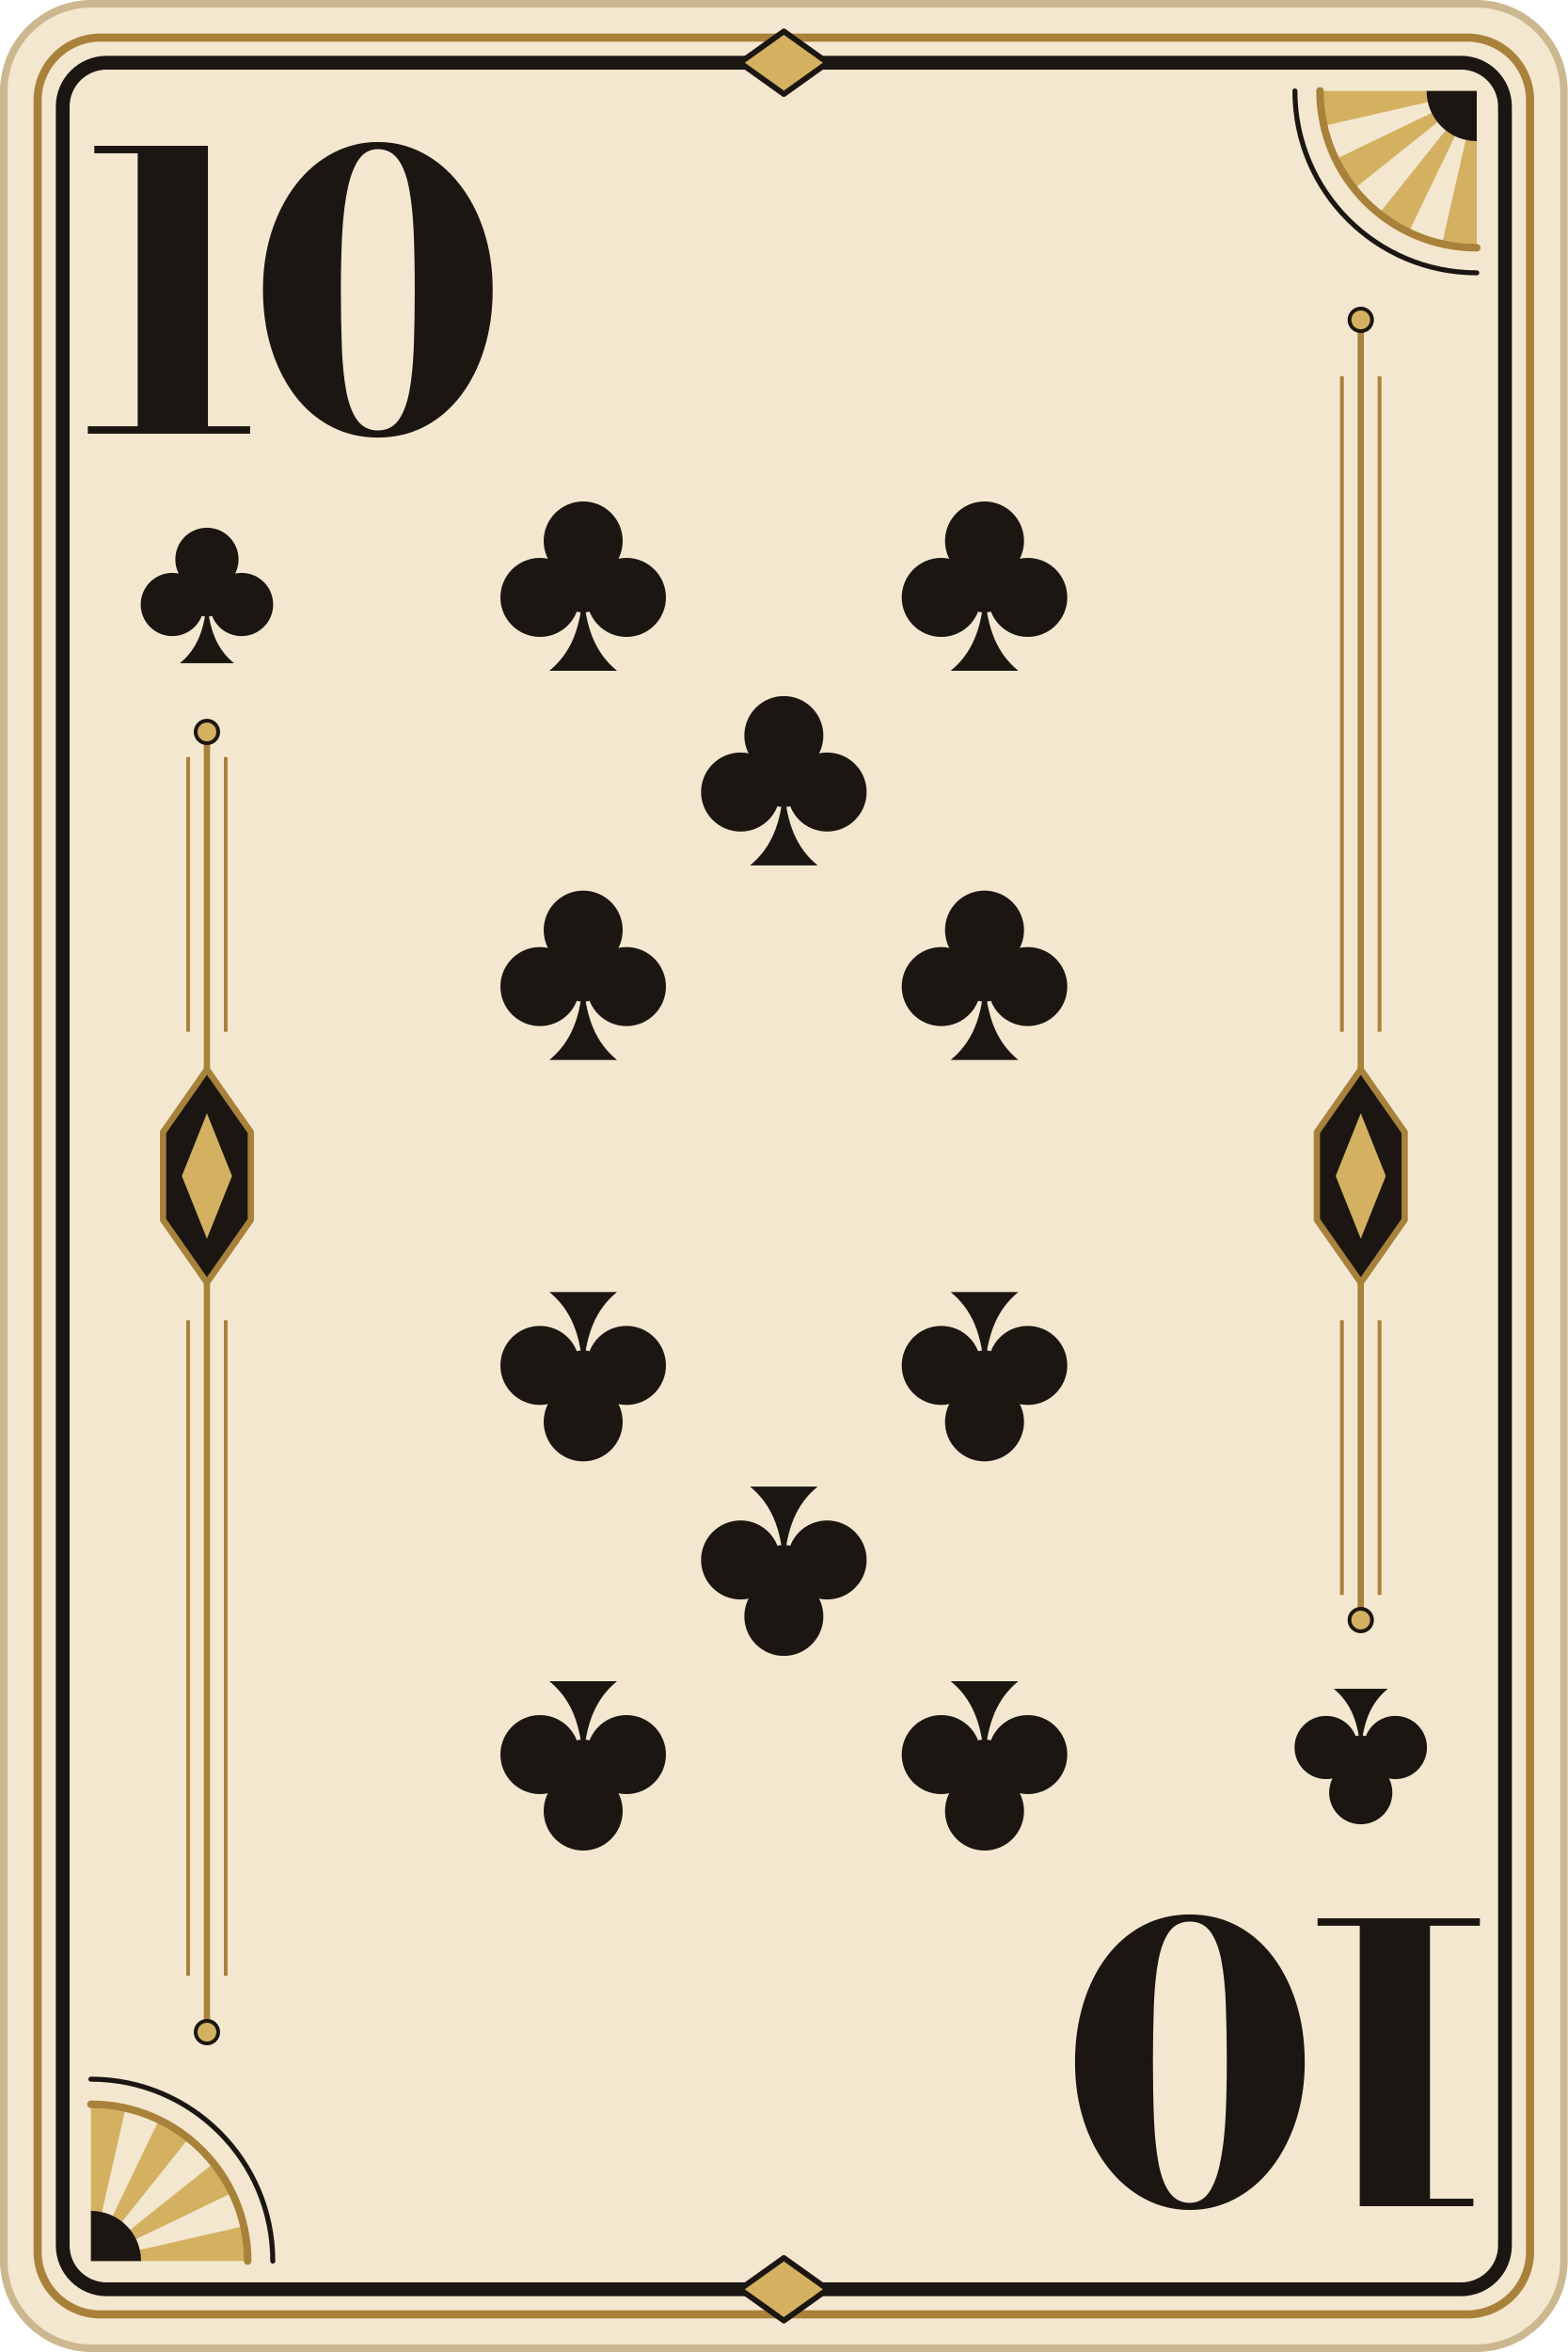
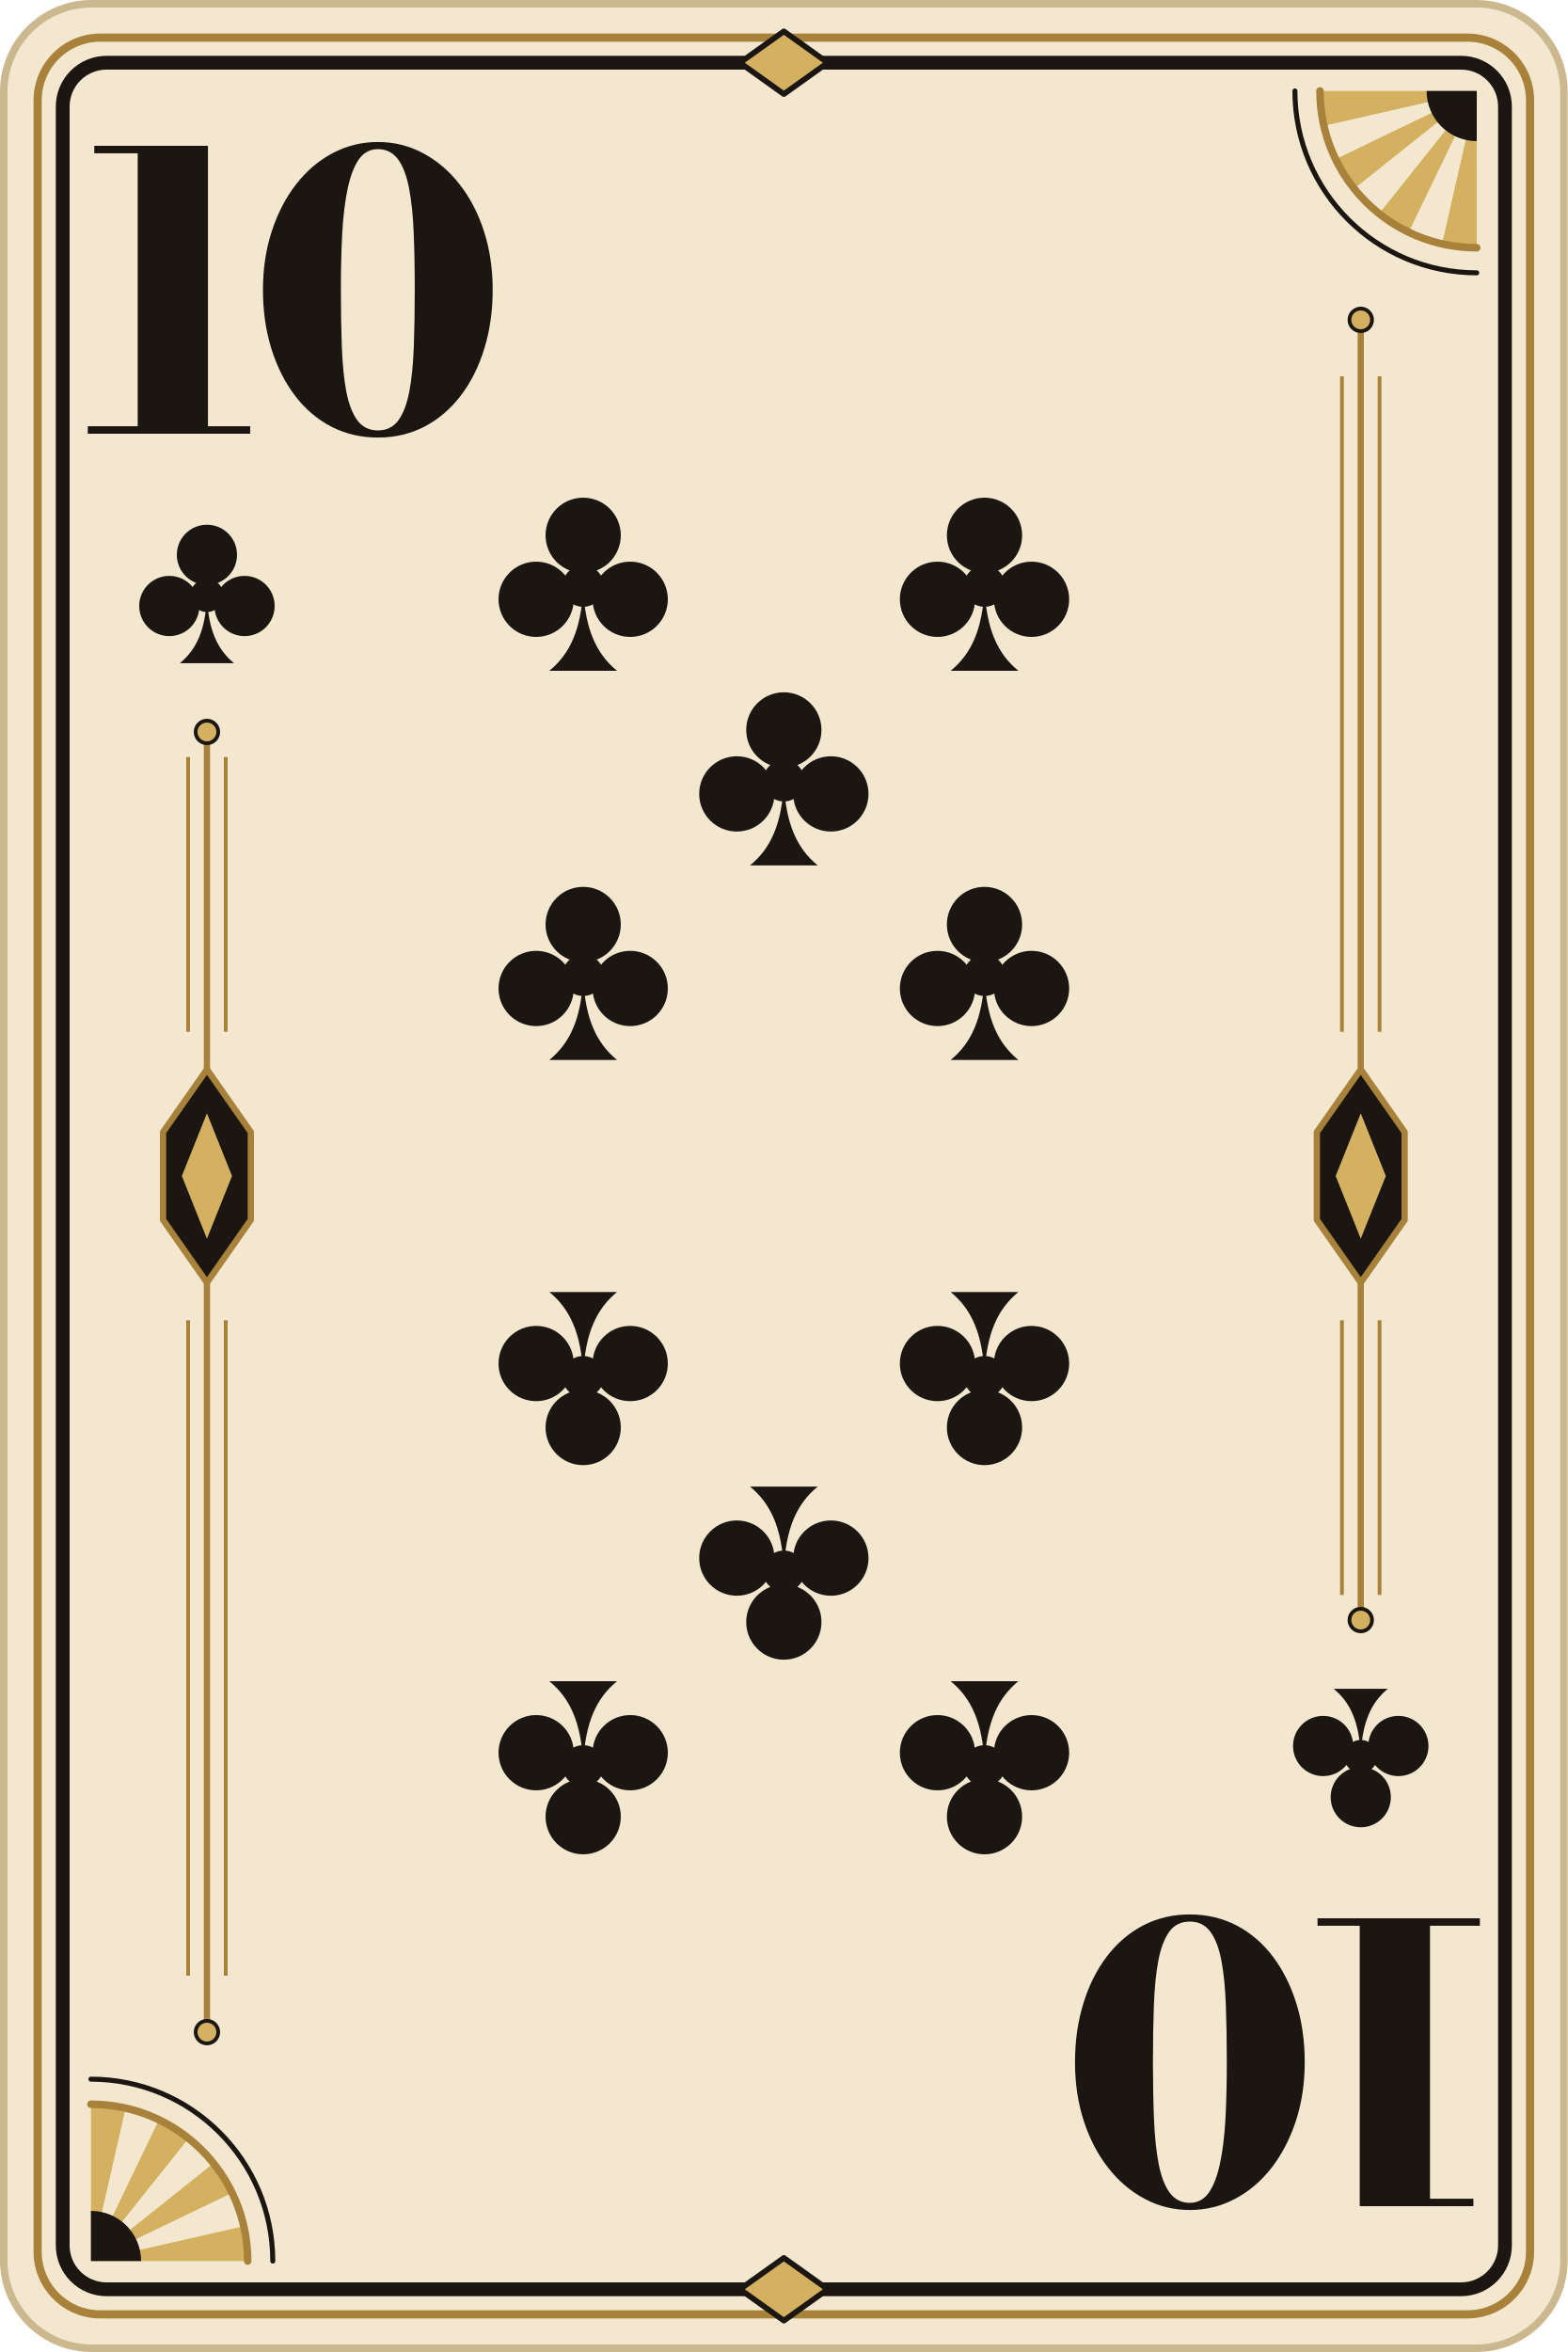
<svg xmlns="http://www.w3.org/2000/svg" viewBox="0 0 250 375" width="300" height="450" role="img" aria-label="10 of clubs">
  <rect x="0.6" y="0.6" width="248.8" height="373.8" rx="14" fill="#f3e8cf" stroke="#cbb88f" stroke-width="1.2" />
  <rect x="6" y="6" width="238" height="363" rx="10" fill="none" stroke="#a8813a" stroke-width="1.3" />
  <rect x="10" y="10" width="230" height="355" rx="7" fill="none" stroke="#1b1612" stroke-width="2.2" />
  <path d="M125,5 L132,10 L125,15 L118,10 Z" fill="#d4b061" stroke="#1b1612" stroke-width="0.9" stroke-linejoin="round" stroke-linecap="round" />
  <path d="M125,360 L132,365 L125,370 L118,365 Z" fill="#d4b061" stroke="#1b1612" stroke-width="0.9" stroke-linejoin="round" stroke-linecap="round" />
  <g class="rank" transform="translate(18.15 22.64) scale(1.7) translate(-18.15 -22.64)">
    <path d="M20.39 49.8V23.7H16.32V23H26.98V49.8ZM15.71 50V49.3H30.94V50Z M42.92 50.36Q40.53 50.36 38.54 49.33Q36.55 48.29 35.13 46.41Q33.71 44.53 32.92 42Q32.14 39.47 32.14 36.5Q32.14 33.53 32.97 31Q33.8 28.47 35.26 26.59Q36.73 24.71 38.69 23.68Q40.66 22.64 42.92 22.64Q45.19 22.64 47.14 23.68Q49.1 24.71 50.57 26.59Q52.05 28.47 52.87 31Q53.69 33.53 53.69 36.5Q53.69 39.47 52.91 42Q52.14 44.53 50.71 46.41Q49.28 48.29 47.3 49.33Q45.32 50.36 42.92 50.36ZM42.92 49.69Q44.15 49.69 44.84 48.75Q45.53 47.8 45.87 46.05Q46.2 44.29 46.29 41.87Q46.38 39.45 46.38 36.5Q46.38 33.55 46.28 31.13Q46.18 28.71 45.84 26.95Q45.5 25.2 44.8 24.25Q44.09 23.31 42.92 23.31Q41.83 23.31 41.15 24.25Q40.48 25.2 40.1 26.95Q39.72 28.71 39.58 31.13Q39.45 33.55 39.45 36.5Q39.45 39.45 39.54 41.87Q39.63 44.29 39.96 46.05Q40.3 47.8 41 48.75Q41.7 49.69 42.92 49.69Z" fill="#1b1612" />
  </g>
  <g transform="translate(33 94.7) scale(0.24) translate(-50 -50)">
    <path d="M50,52 C51,74 57,87 68,96 L32,96 C43,87 49,74 50,52 Z" fill="#1b1612" />
-     <circle cx="50" cy="27" r="21" fill="#1b1612" />
-     <circle cx="27" cy="57" r="21" fill="#1b1612" />
-     <circle cx="73" cy="57" r="21" fill="#1b1612" />
-     <circle cx="50" cy="52" r="13" fill="#1b1612" />
+     <circle cx="50" cy="24" r="20" fill="#1b1612" />
+     <circle cx="25" cy="58" r="20" fill="#1b1612" />
+     <circle cx="75" cy="58" r="20" fill="#1b1612" />
+     <circle cx="50" cy="51" r="11" fill="#1b1612" />
  </g>
  <line x1="33" y1="117.7" x2="33" y2="172.5" stroke="#a8813a" stroke-width="1" />
  <line x1="33" y1="202.5" x2="33" y2="323" stroke="#a8813a" stroke-width="1" />
  <line x1="30" y1="120.7" x2="30" y2="164.5" stroke="#a8813a" stroke-width="0.6" />
  <line x1="30" y1="210.5" x2="30" y2="315" stroke="#a8813a" stroke-width="0.6" />
  <line x1="36" y1="120.7" x2="36" y2="164.5" stroke="#a8813a" stroke-width="0.6" />
  <line x1="36" y1="210.5" x2="36" y2="315" stroke="#a8813a" stroke-width="0.6" />
  <circle cx="33" cy="116.7" r="1.8" fill="#d4b061" stroke="#1b1612" stroke-width="0.6" stroke-linejoin="round" stroke-linecap="round" />
  <circle cx="33" cy="324" r="1.8" fill="#d4b061" stroke="#1b1612" stroke-width="0.6" stroke-linejoin="round" stroke-linecap="round" />
  <path d="M33,170.5 L40,180.5 L40,194.5 L33,204.5 L26,194.5 L26,180.5 Z" fill="#1b1612" stroke="#a8813a" stroke-width="1" stroke-linejoin="round" stroke-linecap="round" />
  <path d="M33,177.5 L37,187.5 L33,197.5 L29,187.5 Z" fill="#d4b061" />
  <path d="M14.5,360.5 L14.5,335.5 L15.9,335.54 L17.3,335.66 L18.69,335.85 L20.06,336.13 Z" fill="#d4b061" />
  <path d="M14.5,360.5 L20.06,336.13 L21.42,336.48 L22.76,336.9 L24.07,337.4 L25.35,337.98 Z" fill="#f3e8cf" />
  <path d="M14.5,360.5 L25.35,337.98 L26.59,338.62 L27.8,339.33 L28.97,340.11 L30.09,340.95 Z" fill="#d4b061" />
  <path d="M14.5,360.5 L30.09,340.95 L31.16,341.86 L32.18,342.82 L33.14,343.84 L34.05,344.91 Z" fill="#f3e8cf" />
  <path d="M14.5,360.5 L34.05,344.91 L34.89,346.03 L35.67,347.2 L36.38,348.41 L37.02,349.65 Z" fill="#d4b061" />
  <path d="M14.5,360.5 L37.02,349.65 L37.6,350.93 L38.1,352.24 L38.52,353.58 L38.87,354.94 Z" fill="#f3e8cf" />
  <path d="M14.5,360.5 L38.87,354.94 L39.15,356.31 L39.34,357.7 L39.46,359.1 L39.5,360.5 Z" fill="#d4b061" />
  <path d="M14.5,335.5 A25,25 0 0 1 39.5,360.5" fill="none" stroke="#a8813a" stroke-width="1.2" stroke-linejoin="round" stroke-linecap="round" />
  <path d="M14.5,331.5 A29,29 0 0 1 43.5,360.5" fill="none" stroke="#1b1612" stroke-width="0.8" stroke-linejoin="round" stroke-linecap="round" />
  <path d="M14.5,352.5 A8,8 0 0 1 22.5,360.5 L14.5,360.5 Z" fill="#1b1612" />
  <g transform="rotate(180 125 187.5)">
    <g class="rank" transform="translate(18.15 22.64) scale(1.7) translate(-18.15 -22.64)">
      <path d="M20.39 49.8V23.7H16.32V23H26.98V49.8ZM15.71 50V49.3H30.94V50Z M42.92 50.36Q40.53 50.36 38.54 49.33Q36.55 48.29 35.13 46.41Q33.71 44.53 32.92 42Q32.14 39.47 32.14 36.5Q32.14 33.53 32.97 31Q33.8 28.47 35.26 26.59Q36.73 24.71 38.69 23.68Q40.66 22.64 42.92 22.64Q45.19 22.64 47.14 23.68Q49.1 24.71 50.57 26.59Q52.05 28.47 52.87 31Q53.69 33.53 53.69 36.5Q53.69 39.47 52.91 42Q52.14 44.53 50.71 46.41Q49.28 48.29 47.3 49.33Q45.32 50.36 42.92 50.36ZM42.92 49.69Q44.15 49.69 44.84 48.75Q45.53 47.8 45.87 46.05Q46.2 44.29 46.29 41.87Q46.38 39.45 46.38 36.5Q46.38 33.55 46.28 31.13Q46.18 28.71 45.84 26.95Q45.5 25.2 44.8 24.25Q44.09 23.31 42.92 23.31Q41.83 23.31 41.15 24.25Q40.48 25.2 40.1 26.95Q39.72 28.71 39.58 31.13Q39.45 33.55 39.45 36.5Q39.45 39.45 39.54 41.87Q39.63 44.29 39.96 46.05Q40.3 47.8 41 48.75Q41.7 49.69 42.92 49.69Z" fill="#1b1612" />
    </g>
    <g transform="translate(33 94.7) scale(0.24) translate(-50 -50)">
      <path d="M50,52 C51,74 57,87 68,96 L32,96 C43,87 49,74 50,52 Z" fill="#1b1612" />
-       <circle cx="50" cy="27" r="21" fill="#1b1612" />
-       <circle cx="27" cy="57" r="21" fill="#1b1612" />
-       <circle cx="73" cy="57" r="21" fill="#1b1612" />
-       <circle cx="50" cy="52" r="13" fill="#1b1612" />
+       <circle cx="50" cy="24" r="20" fill="#1b1612" />
+       <circle cx="25" cy="58" r="20" fill="#1b1612" />
+       <circle cx="75" cy="58" r="20" fill="#1b1612" />
+       <circle cx="50" cy="51" r="11" fill="#1b1612" />
    </g>
    <line x1="33" y1="117.7" x2="33" y2="172.5" stroke="#a8813a" stroke-width="1" />
    <line x1="33" y1="202.5" x2="33" y2="323" stroke="#a8813a" stroke-width="1" />
    <line x1="30" y1="120.7" x2="30" y2="164.5" stroke="#a8813a" stroke-width="0.6" />
    <line x1="30" y1="210.5" x2="30" y2="315" stroke="#a8813a" stroke-width="0.6" />
    <line x1="36" y1="120.7" x2="36" y2="164.5" stroke="#a8813a" stroke-width="0.6" />
    <line x1="36" y1="210.5" x2="36" y2="315" stroke="#a8813a" stroke-width="0.6" />
    <circle cx="33" cy="116.7" r="1.8" fill="#d4b061" stroke="#1b1612" stroke-width="0.6" stroke-linejoin="round" stroke-linecap="round" />
    <circle cx="33" cy="324" r="1.8" fill="#d4b061" stroke="#1b1612" stroke-width="0.6" stroke-linejoin="round" stroke-linecap="round" />
    <path d="M33,170.5 L40,180.5 L40,194.5 L33,204.5 L26,194.5 L26,180.5 Z" fill="#1b1612" stroke="#a8813a" stroke-width="1" stroke-linejoin="round" stroke-linecap="round" />
    <path d="M33,177.5 L37,187.5 L33,197.5 L29,187.5 Z" fill="#d4b061" />
    <path d="M14.5,360.5 L14.5,335.5 L15.9,335.54 L17.3,335.66 L18.69,335.85 L20.06,336.13 Z" fill="#d4b061" />
    <path d="M14.5,360.5 L20.06,336.13 L21.42,336.48 L22.76,336.9 L24.07,337.4 L25.35,337.98 Z" fill="#f3e8cf" />
    <path d="M14.5,360.5 L25.35,337.98 L26.59,338.62 L27.8,339.33 L28.97,340.11 L30.09,340.95 Z" fill="#d4b061" />
    <path d="M14.5,360.5 L30.09,340.95 L31.16,341.86 L32.18,342.82 L33.14,343.84 L34.05,344.91 Z" fill="#f3e8cf" />
    <path d="M14.5,360.5 L34.05,344.91 L34.89,346.03 L35.67,347.2 L36.38,348.41 L37.02,349.65 Z" fill="#d4b061" />
    <path d="M14.5,360.5 L37.02,349.65 L37.6,350.93 L38.1,352.24 L38.52,353.58 L38.87,354.94 Z" fill="#f3e8cf" />
    <path d="M14.5,360.5 L38.87,354.94 L39.15,356.31 L39.34,357.7 L39.46,359.1 L39.5,360.5 Z" fill="#d4b061" />
    <path d="M14.5,335.5 A25,25 0 0 1 39.5,360.5" fill="none" stroke="#a8813a" stroke-width="1.2" stroke-linejoin="round" stroke-linecap="round" />
    <path d="M14.5,331.5 A29,29 0 0 1 43.5,360.5" fill="none" stroke="#1b1612" stroke-width="0.8" stroke-linejoin="round" stroke-linecap="round" />
    <path d="M14.5,352.5 A8,8 0 0 1 22.5,360.5 L14.5,360.5 Z" fill="#1b1612" />
  </g>
  <g transform="translate(0 12.5)">
    <g transform="translate(93 80.65) scale(0.3) translate(-50 -50)">
      <path d="M50,52 C51,74 57,87 68,96 L32,96 C43,87 49,74 50,52 Z" fill="#1b1612" />
-       <circle cx="50" cy="27" r="21" fill="#1b1612" />
-       <circle cx="27" cy="57" r="21" fill="#1b1612" />
-       <circle cx="73" cy="57" r="21" fill="#1b1612" />
-       <circle cx="50" cy="52" r="13" fill="#1b1612" />
+       <circle cx="50" cy="24" r="20" fill="#1b1612" />
+       <circle cx="25" cy="58" r="20" fill="#1b1612" />
+       <circle cx="75" cy="58" r="20" fill="#1b1612" />
+       <circle cx="50" cy="51" r="11" fill="#1b1612" />
    </g>
    <g transform="translate(93 142.7) scale(0.3) translate(-50 -50)">
      <path d="M50,52 C51,74 57,87 68,96 L32,96 C43,87 49,74 50,52 Z" fill="#1b1612" />
-       <circle cx="50" cy="27" r="21" fill="#1b1612" />
-       <circle cx="27" cy="57" r="21" fill="#1b1612" />
-       <circle cx="73" cy="57" r="21" fill="#1b1612" />
-       <circle cx="50" cy="52" r="13" fill="#1b1612" />
+       <circle cx="50" cy="24" r="20" fill="#1b1612" />
+       <circle cx="25" cy="58" r="20" fill="#1b1612" />
+       <circle cx="75" cy="58" r="20" fill="#1b1612" />
+       <circle cx="50" cy="51" r="11" fill="#1b1612" />
    </g>
    <g transform="translate(93 207.3) rotate(180) scale(0.3) translate(-50 -50)">
      <path d="M50,52 C51,74 57,87 68,96 L32,96 C43,87 49,74 50,52 Z" fill="#1b1612" />
-       <circle cx="50" cy="27" r="21" fill="#1b1612" />
-       <circle cx="27" cy="57" r="21" fill="#1b1612" />
-       <circle cx="73" cy="57" r="21" fill="#1b1612" />
-       <circle cx="50" cy="52" r="13" fill="#1b1612" />
+       <circle cx="50" cy="24" r="20" fill="#1b1612" />
+       <circle cx="25" cy="58" r="20" fill="#1b1612" />
+       <circle cx="75" cy="58" r="20" fill="#1b1612" />
+       <circle cx="50" cy="51" r="11" fill="#1b1612" />
    </g>
    <g transform="translate(93 269.35) rotate(180) scale(0.3) translate(-50 -50)">
      <path d="M50,52 C51,74 57,87 68,96 L32,96 C43,87 49,74 50,52 Z" fill="#1b1612" />
-       <circle cx="50" cy="27" r="21" fill="#1b1612" />
-       <circle cx="27" cy="57" r="21" fill="#1b1612" />
-       <circle cx="73" cy="57" r="21" fill="#1b1612" />
-       <circle cx="50" cy="52" r="13" fill="#1b1612" />
+       <circle cx="50" cy="24" r="20" fill="#1b1612" />
+       <circle cx="25" cy="58" r="20" fill="#1b1612" />
+       <circle cx="75" cy="58" r="20" fill="#1b1612" />
+       <circle cx="50" cy="51" r="11" fill="#1b1612" />
    </g>
    <g transform="translate(157 80.65) scale(0.3) translate(-50 -50)">
      <path d="M50,52 C51,74 57,87 68,96 L32,96 C43,87 49,74 50,52 Z" fill="#1b1612" />
-       <circle cx="50" cy="27" r="21" fill="#1b1612" />
-       <circle cx="27" cy="57" r="21" fill="#1b1612" />
-       <circle cx="73" cy="57" r="21" fill="#1b1612" />
-       <circle cx="50" cy="52" r="13" fill="#1b1612" />
+       <circle cx="50" cy="24" r="20" fill="#1b1612" />
+       <circle cx="25" cy="58" r="20" fill="#1b1612" />
+       <circle cx="75" cy="58" r="20" fill="#1b1612" />
+       <circle cx="50" cy="51" r="11" fill="#1b1612" />
    </g>
    <g transform="translate(157 142.7) scale(0.3) translate(-50 -50)">
      <path d="M50,52 C51,74 57,87 68,96 L32,96 C43,87 49,74 50,52 Z" fill="#1b1612" />
-       <circle cx="50" cy="27" r="21" fill="#1b1612" />
-       <circle cx="27" cy="57" r="21" fill="#1b1612" />
-       <circle cx="73" cy="57" r="21" fill="#1b1612" />
-       <circle cx="50" cy="52" r="13" fill="#1b1612" />
+       <circle cx="50" cy="24" r="20" fill="#1b1612" />
+       <circle cx="25" cy="58" r="20" fill="#1b1612" />
+       <circle cx="75" cy="58" r="20" fill="#1b1612" />
+       <circle cx="50" cy="51" r="11" fill="#1b1612" />
    </g>
    <g transform="translate(157 207.3) rotate(180) scale(0.3) translate(-50 -50)">
      <path d="M50,52 C51,74 57,87 68,96 L32,96 C43,87 49,74 50,52 Z" fill="#1b1612" />
-       <circle cx="50" cy="27" r="21" fill="#1b1612" />
-       <circle cx="27" cy="57" r="21" fill="#1b1612" />
-       <circle cx="73" cy="57" r="21" fill="#1b1612" />
-       <circle cx="50" cy="52" r="13" fill="#1b1612" />
+       <circle cx="50" cy="24" r="20" fill="#1b1612" />
+       <circle cx="25" cy="58" r="20" fill="#1b1612" />
+       <circle cx="75" cy="58" r="20" fill="#1b1612" />
+       <circle cx="50" cy="51" r="11" fill="#1b1612" />
    </g>
    <g transform="translate(157 269.35) rotate(180) scale(0.3) translate(-50 -50)">
      <path d="M50,52 C51,74 57,87 68,96 L32,96 C43,87 49,74 50,52 Z" fill="#1b1612" />
-       <circle cx="50" cy="27" r="21" fill="#1b1612" />
-       <circle cx="27" cy="57" r="21" fill="#1b1612" />
-       <circle cx="73" cy="57" r="21" fill="#1b1612" />
-       <circle cx="50" cy="52" r="13" fill="#1b1612" />
+       <circle cx="50" cy="24" r="20" fill="#1b1612" />
+       <circle cx="25" cy="58" r="20" fill="#1b1612" />
+       <circle cx="75" cy="58" r="20" fill="#1b1612" />
+       <circle cx="50" cy="51" r="11" fill="#1b1612" />
    </g>
    <g transform="translate(125 111.68) scale(0.3) translate(-50 -50)">
      <path d="M50,52 C51,74 57,87 68,96 L32,96 C43,87 49,74 50,52 Z" fill="#1b1612" />
-       <circle cx="50" cy="27" r="21" fill="#1b1612" />
-       <circle cx="27" cy="57" r="21" fill="#1b1612" />
-       <circle cx="73" cy="57" r="21" fill="#1b1612" />
-       <circle cx="50" cy="52" r="13" fill="#1b1612" />
+       <circle cx="50" cy="24" r="20" fill="#1b1612" />
+       <circle cx="25" cy="58" r="20" fill="#1b1612" />
+       <circle cx="75" cy="58" r="20" fill="#1b1612" />
+       <circle cx="50" cy="51" r="11" fill="#1b1612" />
    </g>
    <g transform="translate(125 238.32) rotate(180) scale(0.3) translate(-50 -50)">
      <path d="M50,52 C51,74 57,87 68,96 L32,96 C43,87 49,74 50,52 Z" fill="#1b1612" />
-       <circle cx="50" cy="27" r="21" fill="#1b1612" />
-       <circle cx="27" cy="57" r="21" fill="#1b1612" />
-       <circle cx="73" cy="57" r="21" fill="#1b1612" />
-       <circle cx="50" cy="52" r="13" fill="#1b1612" />
+       <circle cx="50" cy="24" r="20" fill="#1b1612" />
+       <circle cx="25" cy="58" r="20" fill="#1b1612" />
+       <circle cx="75" cy="58" r="20" fill="#1b1612" />
+       <circle cx="50" cy="51" r="11" fill="#1b1612" />
    </g>
  </g>
</svg>
